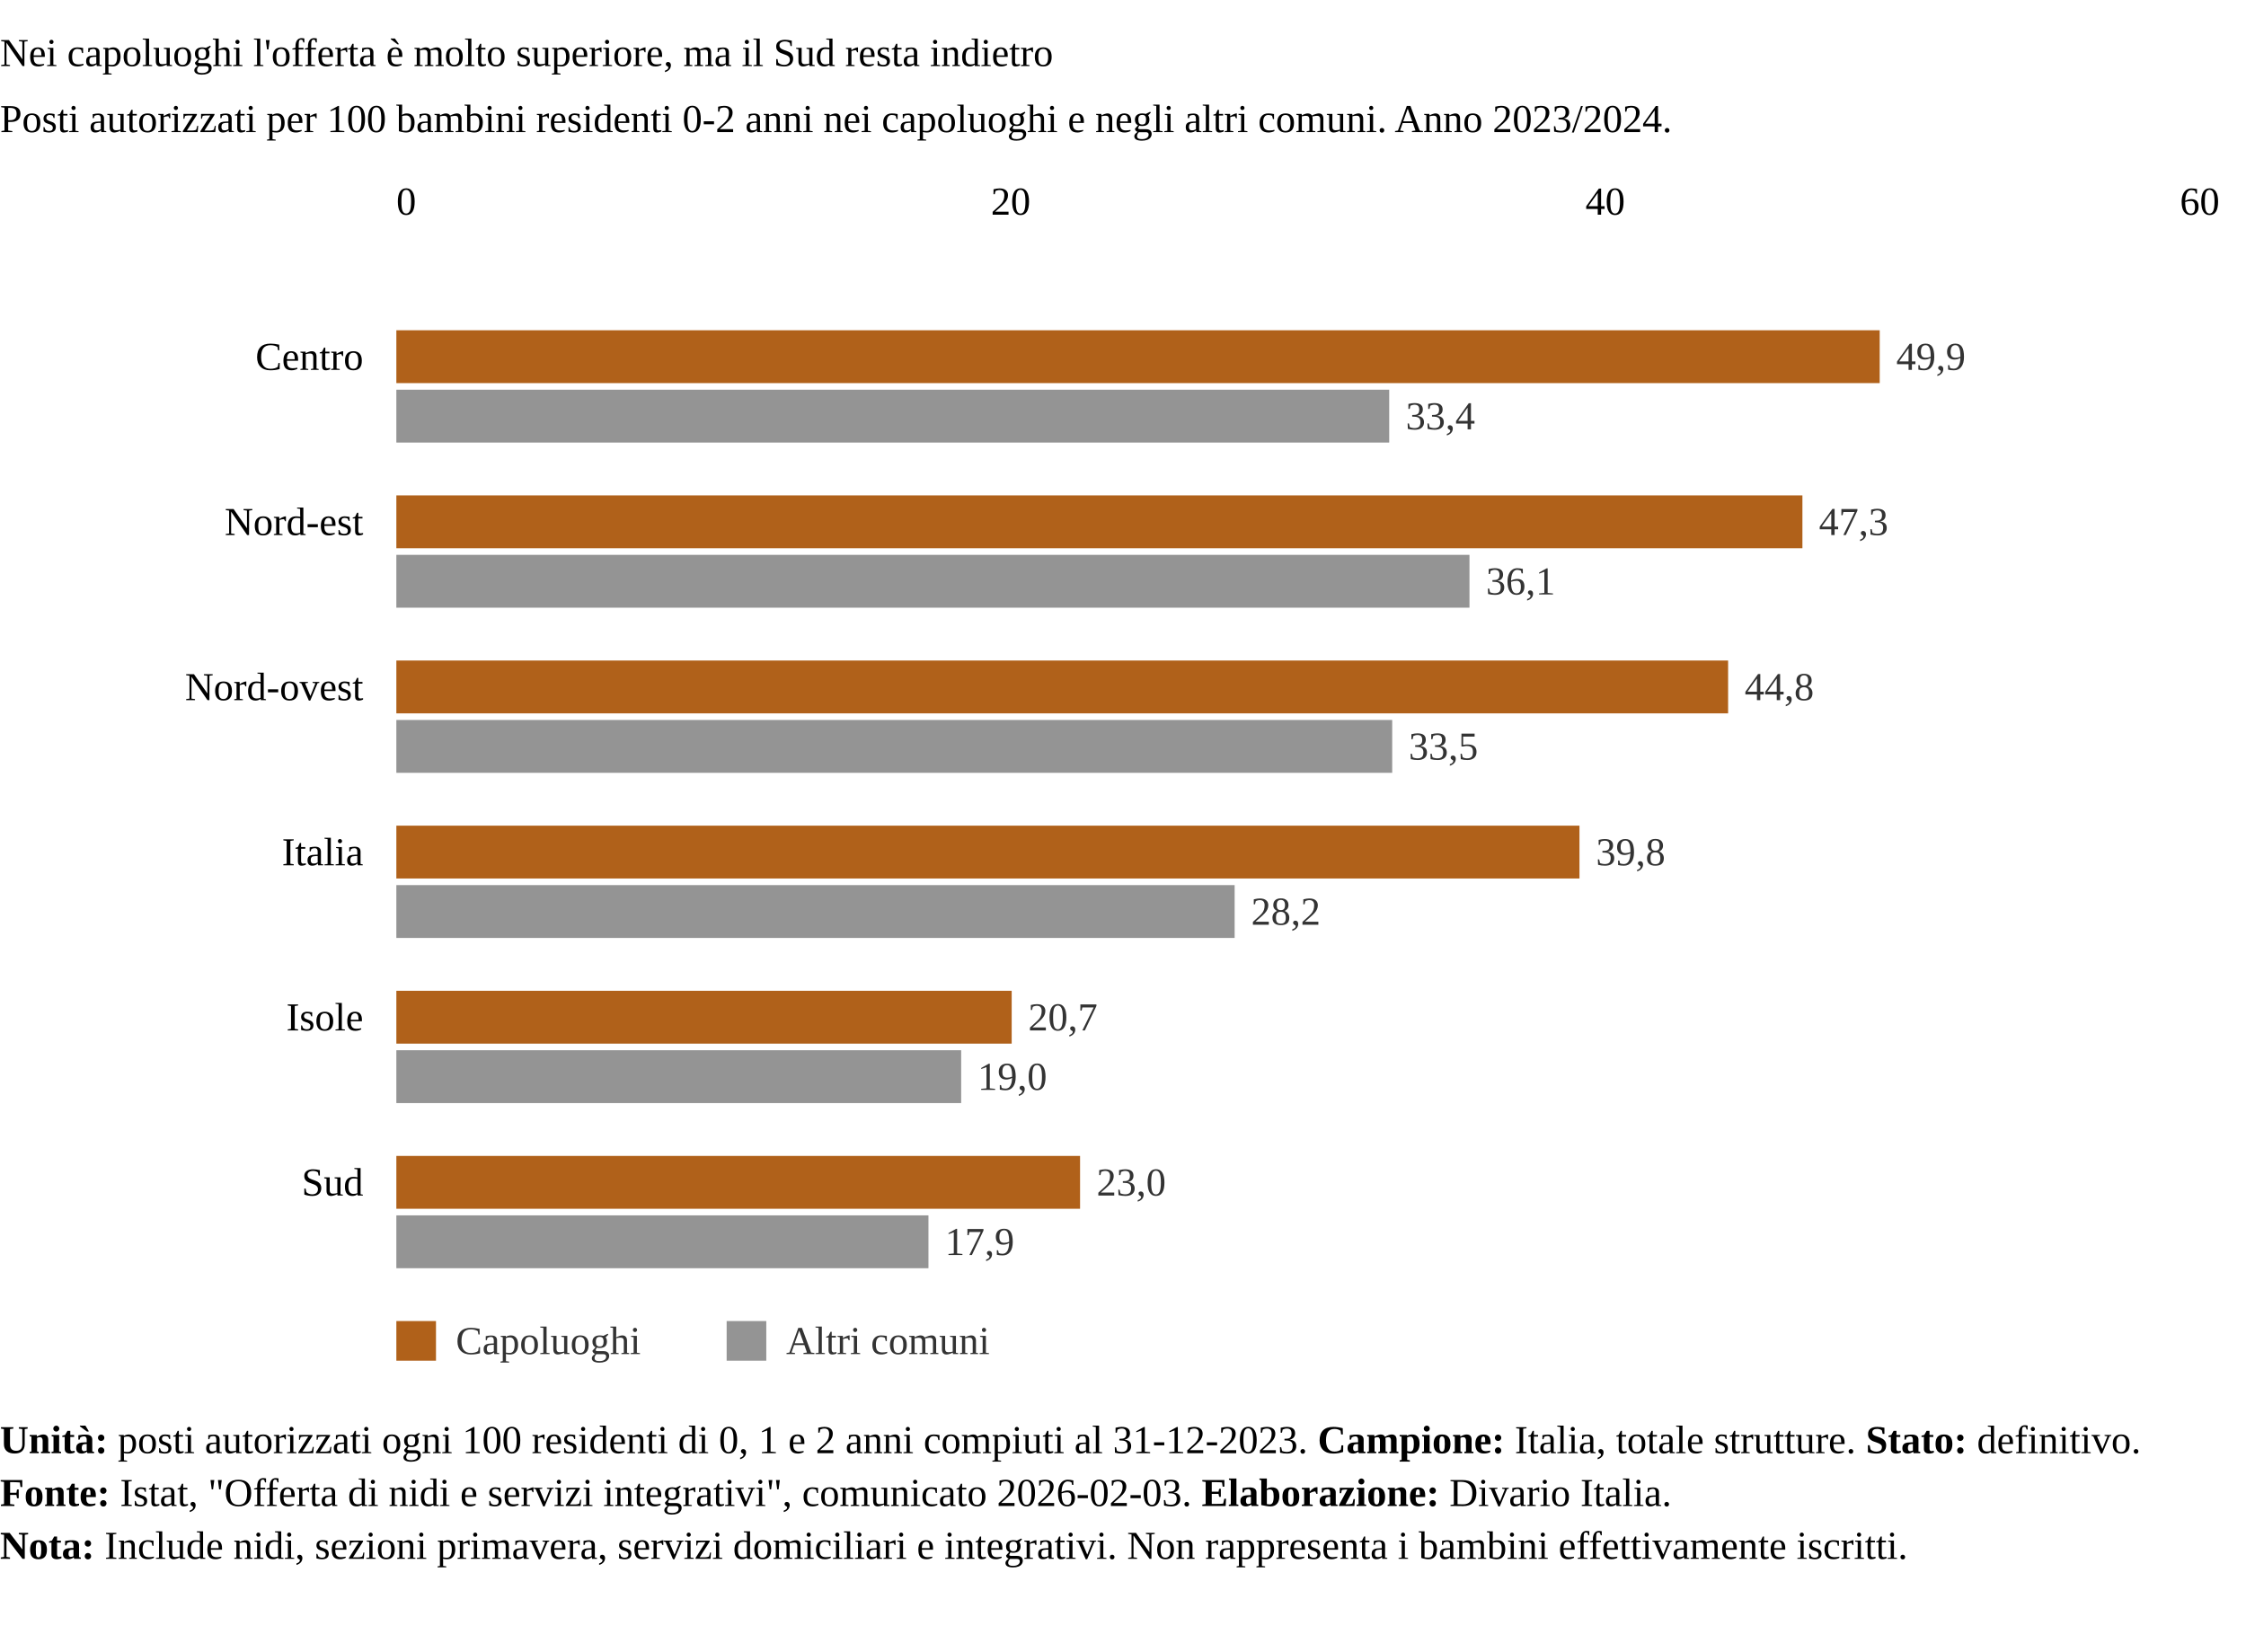
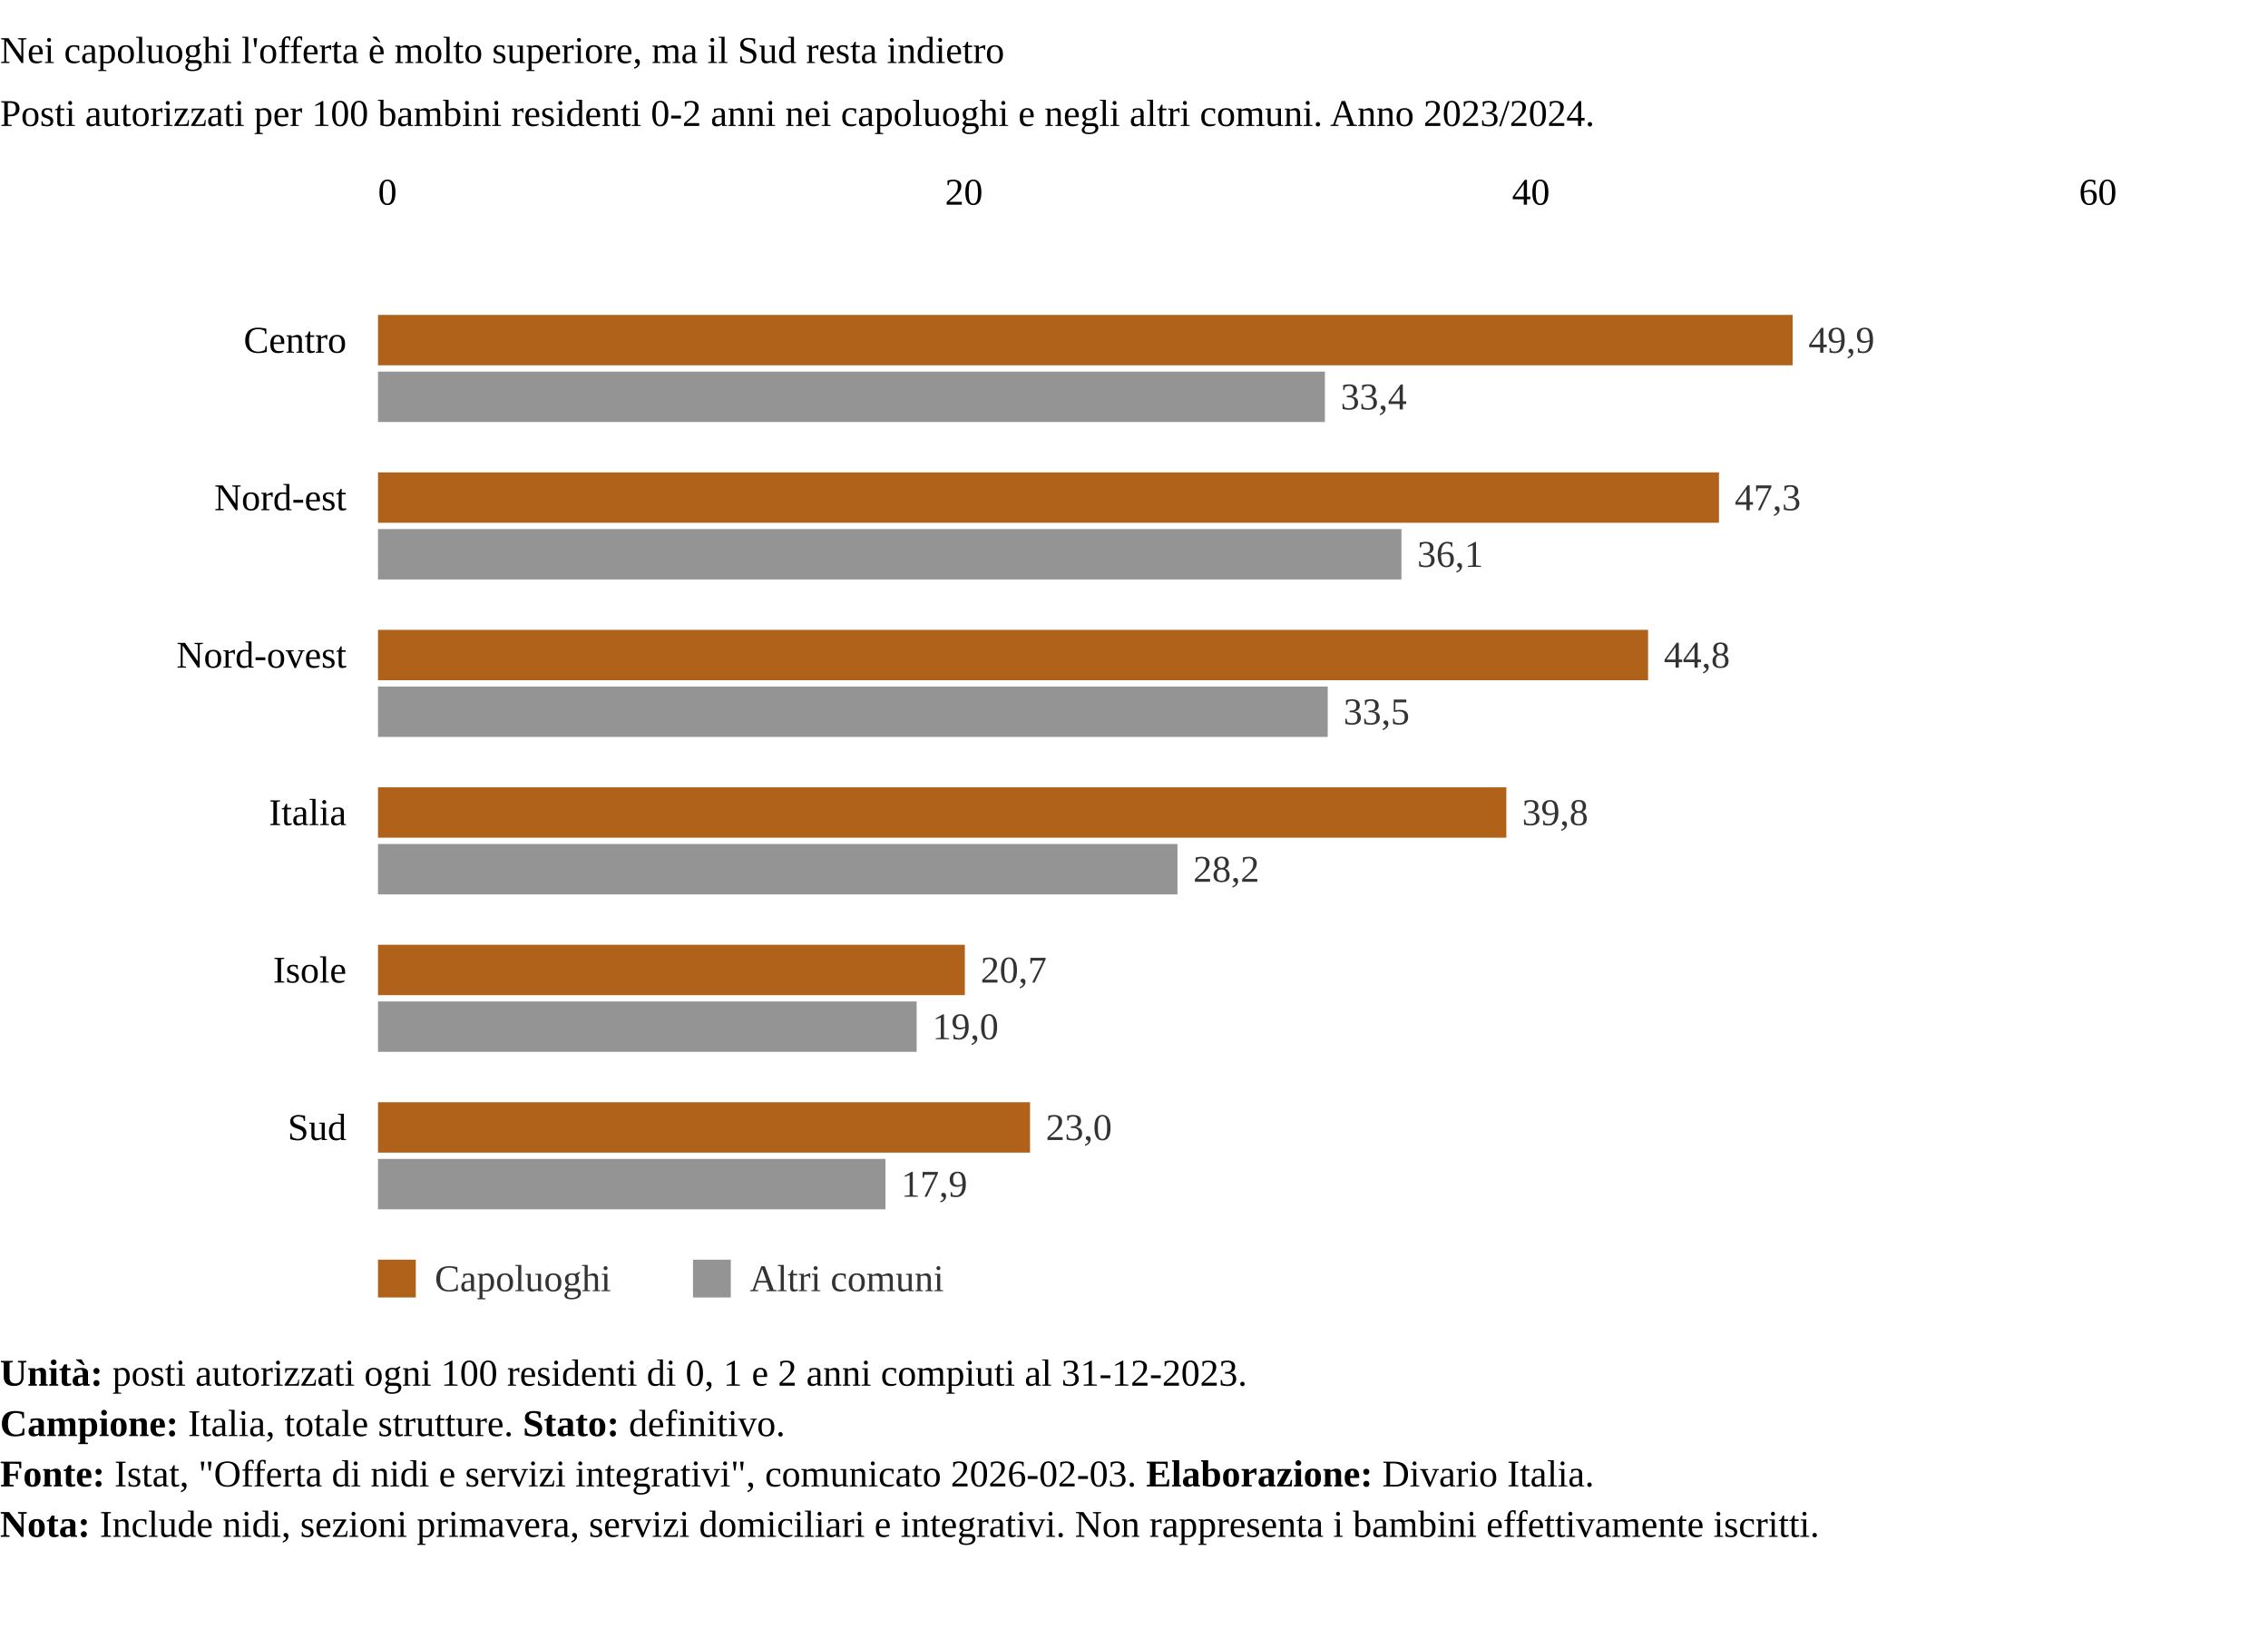
- <svg xmlns="http://www.w3.org/2000/svg" class="fig" viewBox="0 0 680 500" role="img" aria-labelledby="fig-t fig-d">
+ <svg xmlns="http://www.w3.org/2000/svg" class="fig" viewBox="0 0 720 520" role="img" aria-labelledby="fig-t fig-d">
  <text class="fig__title" x="0" y="20">Nei capoluoghi l'offerta è molto superiore, ma il Sud resta indietro</text>
  <text class="fig__subtitle" x="0" y="40">Posti autorizzati per 100 bambini residenti 0-2 anni nei capoluoghi e negli altri comuni. Anno 2023/2024.</text>
  <text class="fig__axis" x="120" y="65">0</text>
  <text class="fig__axis" x="300.0" y="65">20</text>
  <text class="fig__axis" x="480.0" y="65">40</text>
  <text class="fig__axis" x="660.0" y="65">60</text>
  <text class="fig__axis" x="110" y="112" text-anchor="end">Centro</text>
  <rect x="120" y="100" width="449.1" height="16" fill="#a75001" opacity="0.9" />
  <text class="fig__pt-label" x="574.1" y="112" fill="#333" font-size="12">49,9</text>
  <rect x="120" y="118" width="300.6" height="16" fill="#666" opacity="0.7" />
  <text class="fig__pt-label" x="425.6" y="130" fill="#333" font-size="12">33,4</text>
  <text class="fig__axis" x="110" y="162" text-anchor="end">Nord-est</text>
  <rect x="120" y="150" width="425.7" height="16" fill="#a75001" opacity="0.9" />
  <text class="fig__pt-label" x="550.7" y="162" fill="#333" font-size="12">47,3</text>
  <rect x="120" y="168" width="324.9" height="16" fill="#666" opacity="0.7" />
  <text class="fig__pt-label" x="449.9" y="180" fill="#333" font-size="12">36,1</text>
  <text class="fig__axis" x="110" y="212" text-anchor="end">Nord-ovest</text>
  <rect x="120" y="200" width="403.2" height="16" fill="#a75001" opacity="0.9" />
  <text class="fig__pt-label" x="528.2" y="212" fill="#333" font-size="12">44,8</text>
  <rect x="120" y="218" width="301.5" height="16" fill="#666" opacity="0.7" />
  <text class="fig__pt-label" x="426.5" y="230" fill="#333" font-size="12">33,5</text>
  <text class="fig__axis" x="110" y="262" text-anchor="end">Italia</text>
  <rect x="120" y="250" width="358.2" height="16" fill="#a75001" opacity="0.9" />
  <text class="fig__pt-label" x="483.2" y="262" fill="#333" font-size="12">39,8</text>
  <rect x="120" y="268" width="253.8" height="16" fill="#666" opacity="0.7" />
  <text class="fig__pt-label" x="378.8" y="280" fill="#333" font-size="12">28,2</text>
  <text class="fig__axis" x="110" y="312" text-anchor="end">Isole</text>
  <rect x="120" y="300" width="186.3" height="16" fill="#a75001" opacity="0.9" />
  <text class="fig__pt-label" x="311.3" y="312" fill="#333" font-size="12">20,7</text>
  <rect x="120" y="318" width="171.0" height="16" fill="#666" opacity="0.7" />
  <text class="fig__pt-label" x="296.0" y="330" fill="#333" font-size="12">19,0</text>
  <text class="fig__axis" x="110" y="362" text-anchor="end">Sud</text>
  <rect x="120" y="350" width="207.0" height="16" fill="#a75001" opacity="0.9" />
  <text class="fig__pt-label" x="332.0" y="362" fill="#333" font-size="12">23,0</text>
  <rect x="120" y="368" width="161.1" height="16" fill="#666" opacity="0.7" />
  <text class="fig__pt-label" x="286.1" y="380" fill="#333" font-size="12">17,9</text>
  <rect x="120" y="400" width="12" height="12" fill="#a75001" opacity="0.9" />
  <text class="fig__pt-label" x="138" y="410" fill="#333" font-size="12">Capoluoghi</text>
  <rect x="220" y="400" width="12" height="12" fill="#666" opacity="0.7" />
  <text class="fig__pt-label" x="238" y="410" fill="#333" font-size="12">Altri comuni</text>
  <text class="fig__meta" x="0" y="440">
-     <tspan font-weight="bold">Unità:</tspan> posti autorizzati ogni 100 residenti di 0, 1 e 2 anni compiuti al 31-12-2023. <tspan font-weight="bold">Campione:</tspan> Italia, totale strutture. <tspan font-weight="bold">Stato:</tspan> definitivo.</text>
+     <tspan font-weight="bold">Unità:</tspan> posti autorizzati ogni 100 residenti di 0, 1 e 2 anni compiuti al 31-12-2023.</text>
  <text class="fig__meta" x="0" y="456">
+     <tspan font-weight="bold">Campione:</tspan> Italia, totale strutture. <tspan font-weight="bold">Stato:</tspan> definitivo.</text>
+   <text class="fig__meta" x="0" y="472">
    <tspan font-weight="bold">Fonte:</tspan> Istat, "Offerta di nidi e servizi integrativi", comunicato 2026-02-03. <tspan font-weight="bold">Elaborazione:</tspan> Divario Italia.</text>
-   <text class="fig__meta" x="0" y="472">
+   <text class="fig__meta" x="0" y="488">
    <tspan font-weight="bold">Nota:</tspan> Include nidi, sezioni primavera, servizi domiciliari e integrativi. Non rappresenta i bambini effettivamente iscritti.</text>
</svg>
